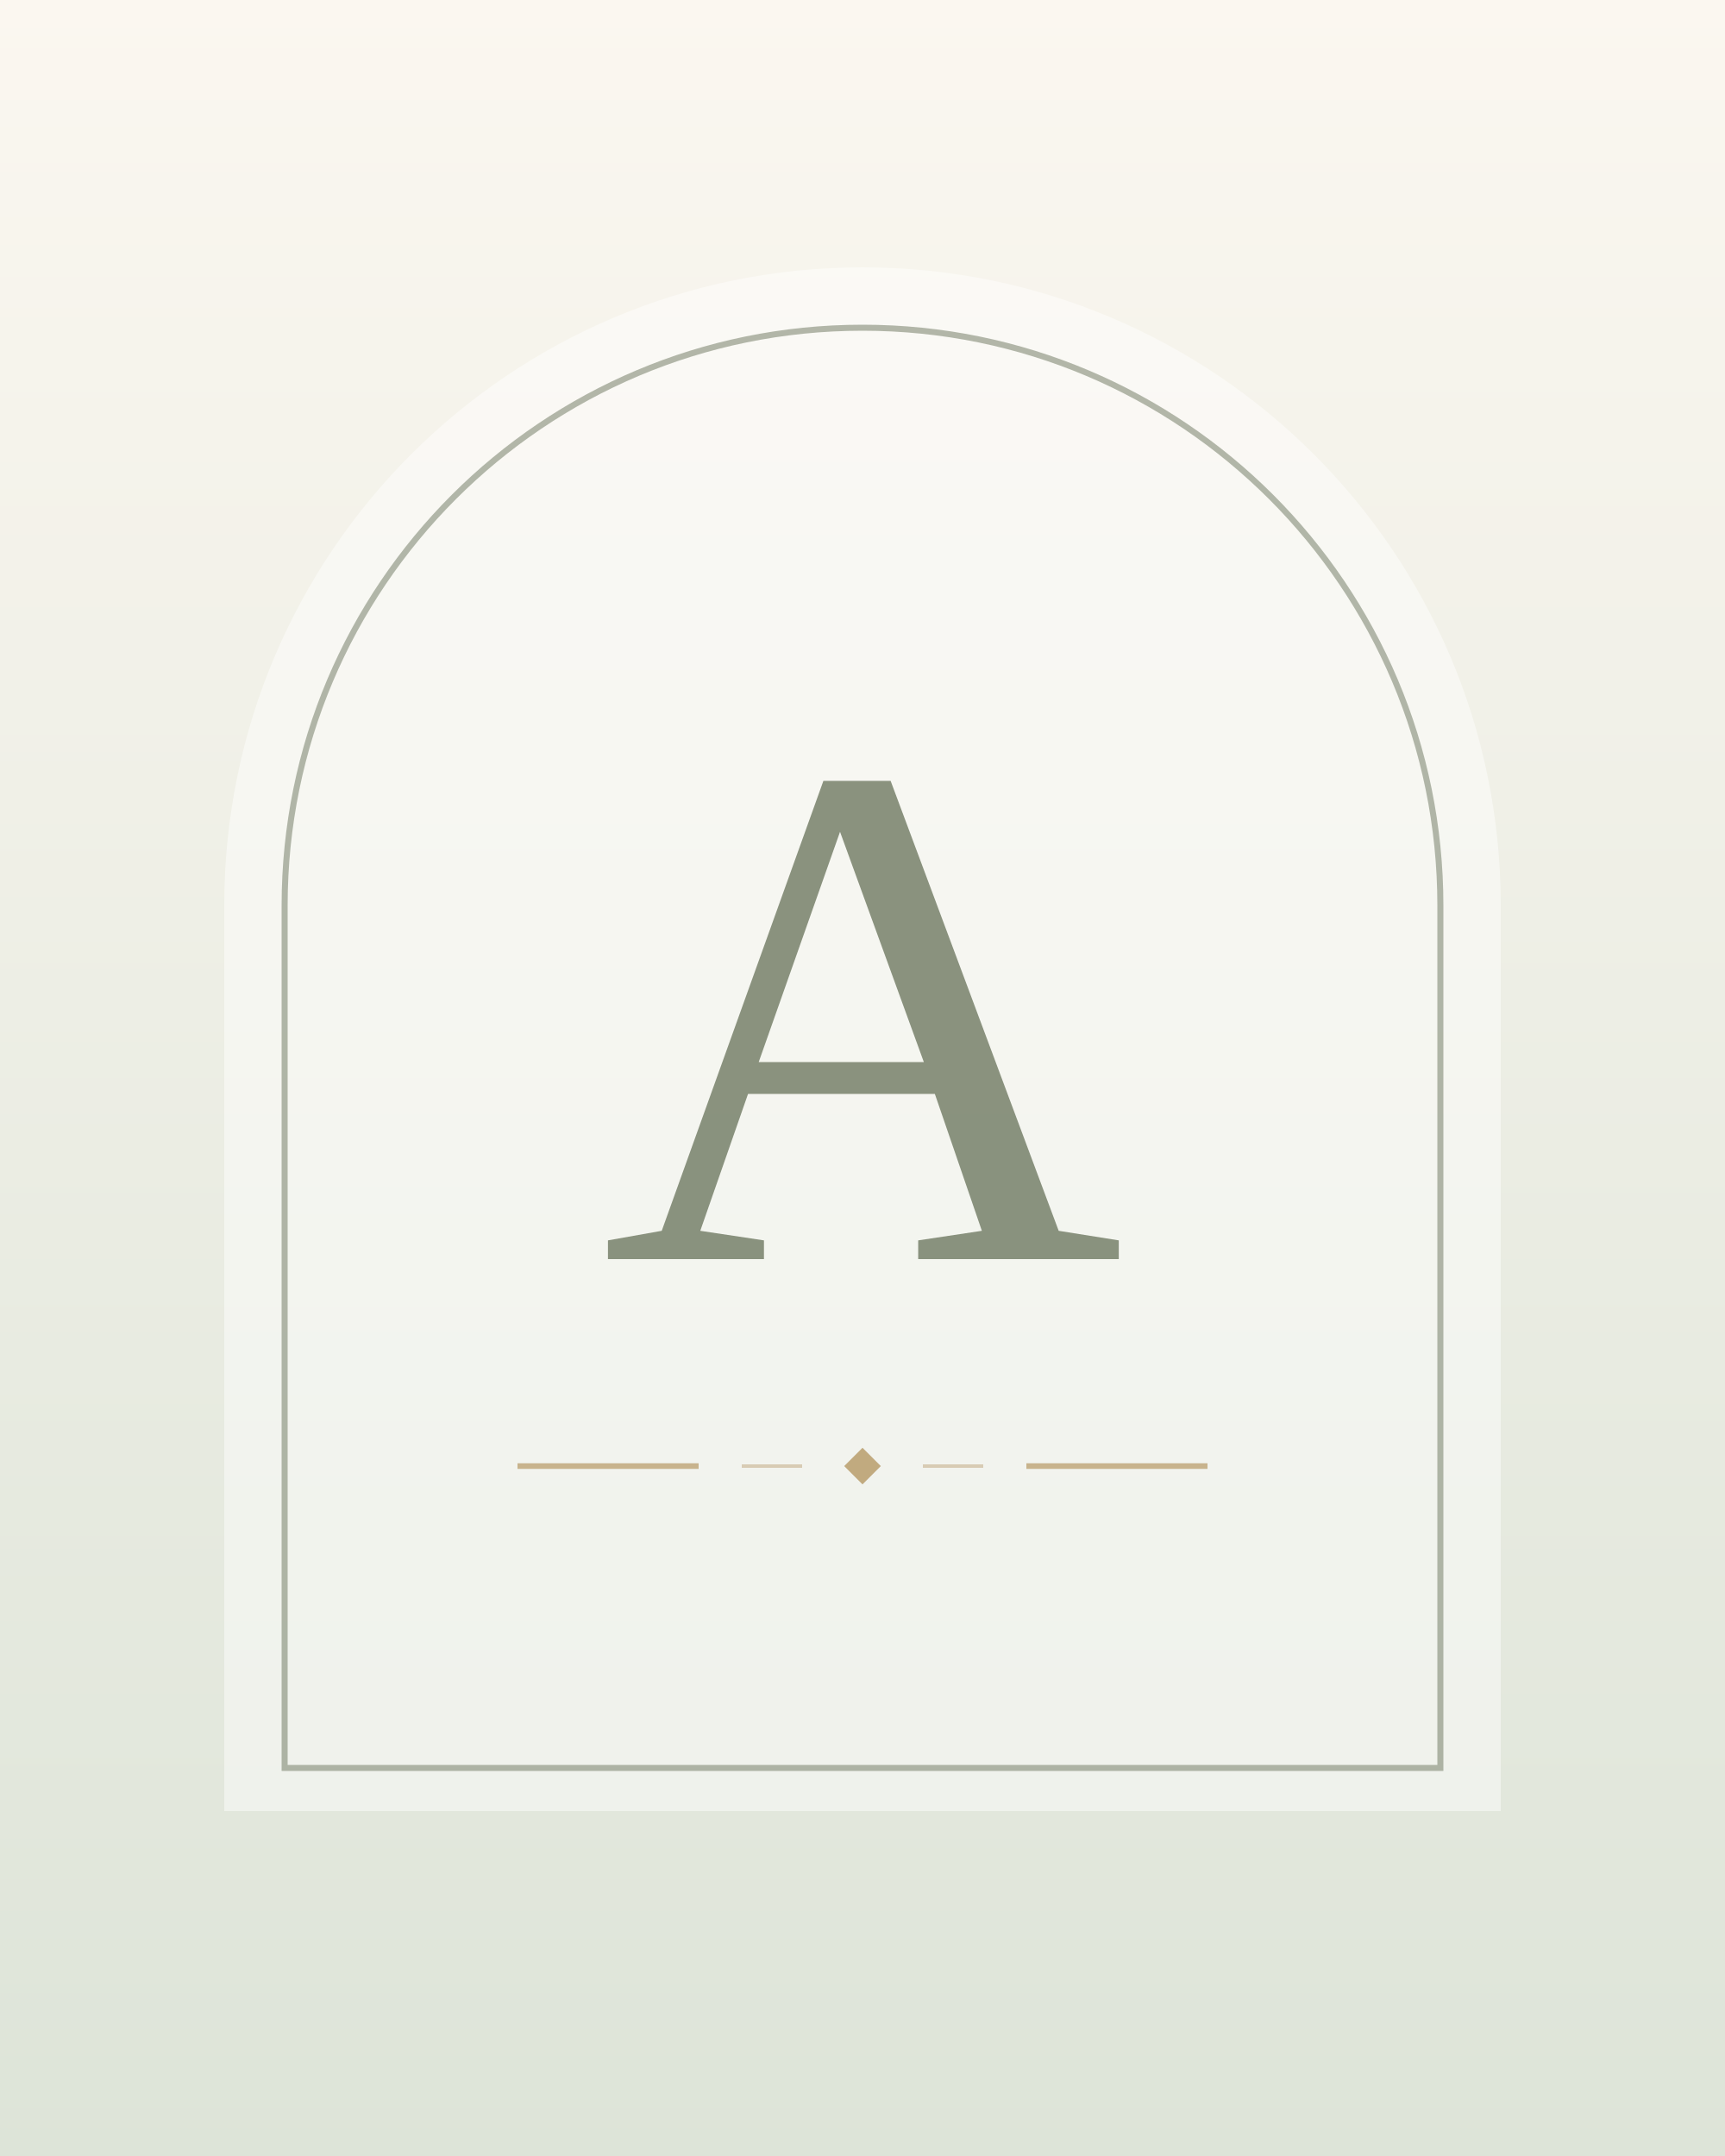
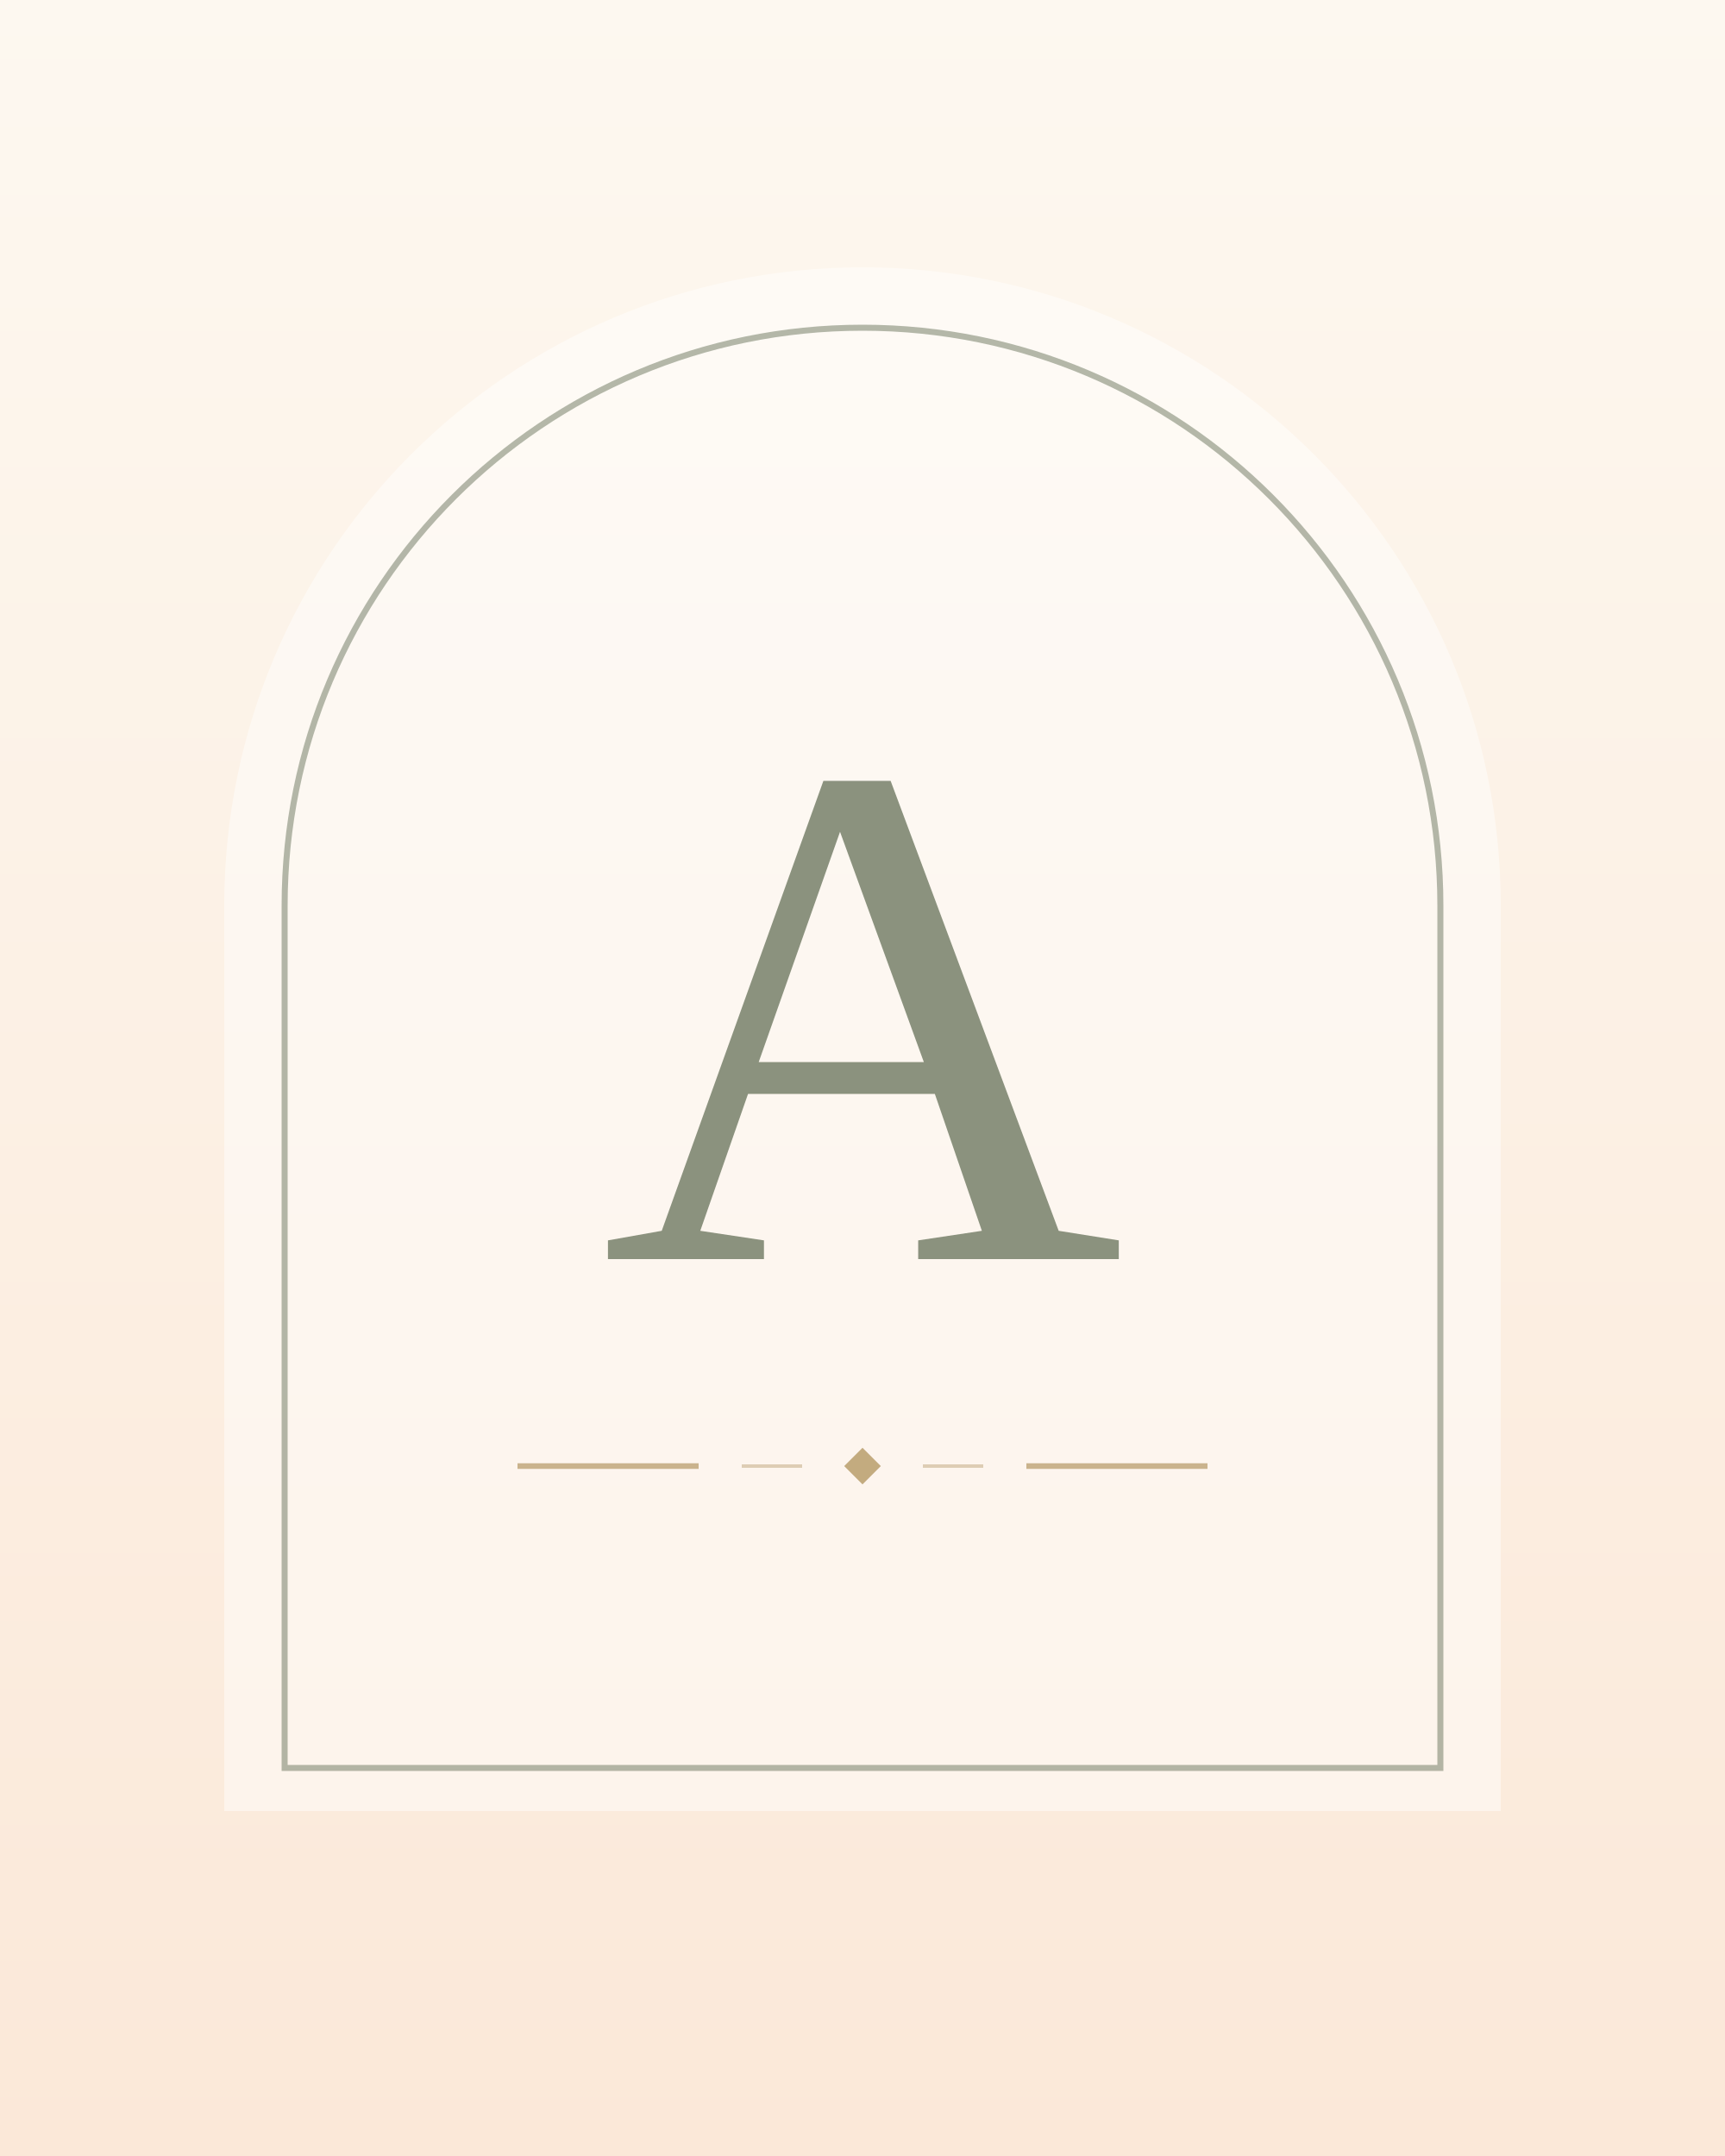
<svg xmlns="http://www.w3.org/2000/svg" viewBox="0 0 400 500">
  <defs>
    <linearGradient id="bg" x1="0" y1="0" x2="0" y2="1">
-       <stop offset="0" stop-color="#FBF7F0" />
-       <stop offset="1" stop-color="#DDE4D8" />
+       <stop offset="0" stop-color="#fdf8f0" />
+       <stop offset="1" stop-color="#fbe8d8" />
    </linearGradient>
  </defs>
  <rect width="400" height="500" fill="url(#bg)" />
  <path d="M200 62 a148 148 0 0 1 148 148 v210 h-296 v-210 a148 148 0 0 1 148-148 z" fill="#FFFFFF" opacity="0.45" />
  <path d="M200 76 a134 134 0 0 1 134 134 v200 h-268 v-200 a134 134 0 0 1 134-134 z" fill="none" stroke="#77806A" stroke-width="1.4" opacity="0.55" />
  <path d="M200 104 a16 16 0 1 0 0 32 a12.5 12.5 0 1 1 0 -32 z" fill="#B99D6C" opacity="0.8" />
  <text x="200" y="292" text-anchor="middle" font-family="Georgia, 'Times New Roman', serif" font-size="168" fill="#77806A" opacity="0.85" font-weight="500">A</text>
  <g stroke="#B99D6C" stroke-width="1.3" opacity="0.75" fill="none">
    <path d="M120 340 H162" />
    <path d="M238 340 H280" />
    <path d="M172 340 h14 M214 340 h14" stroke-width="0.8" opacity="0.6" />
  </g>
  <rect x="197" y="337" width="6" height="6" fill="#B99D6C" opacity="0.85" transform="rotate(45 200 340)" />
</svg>
